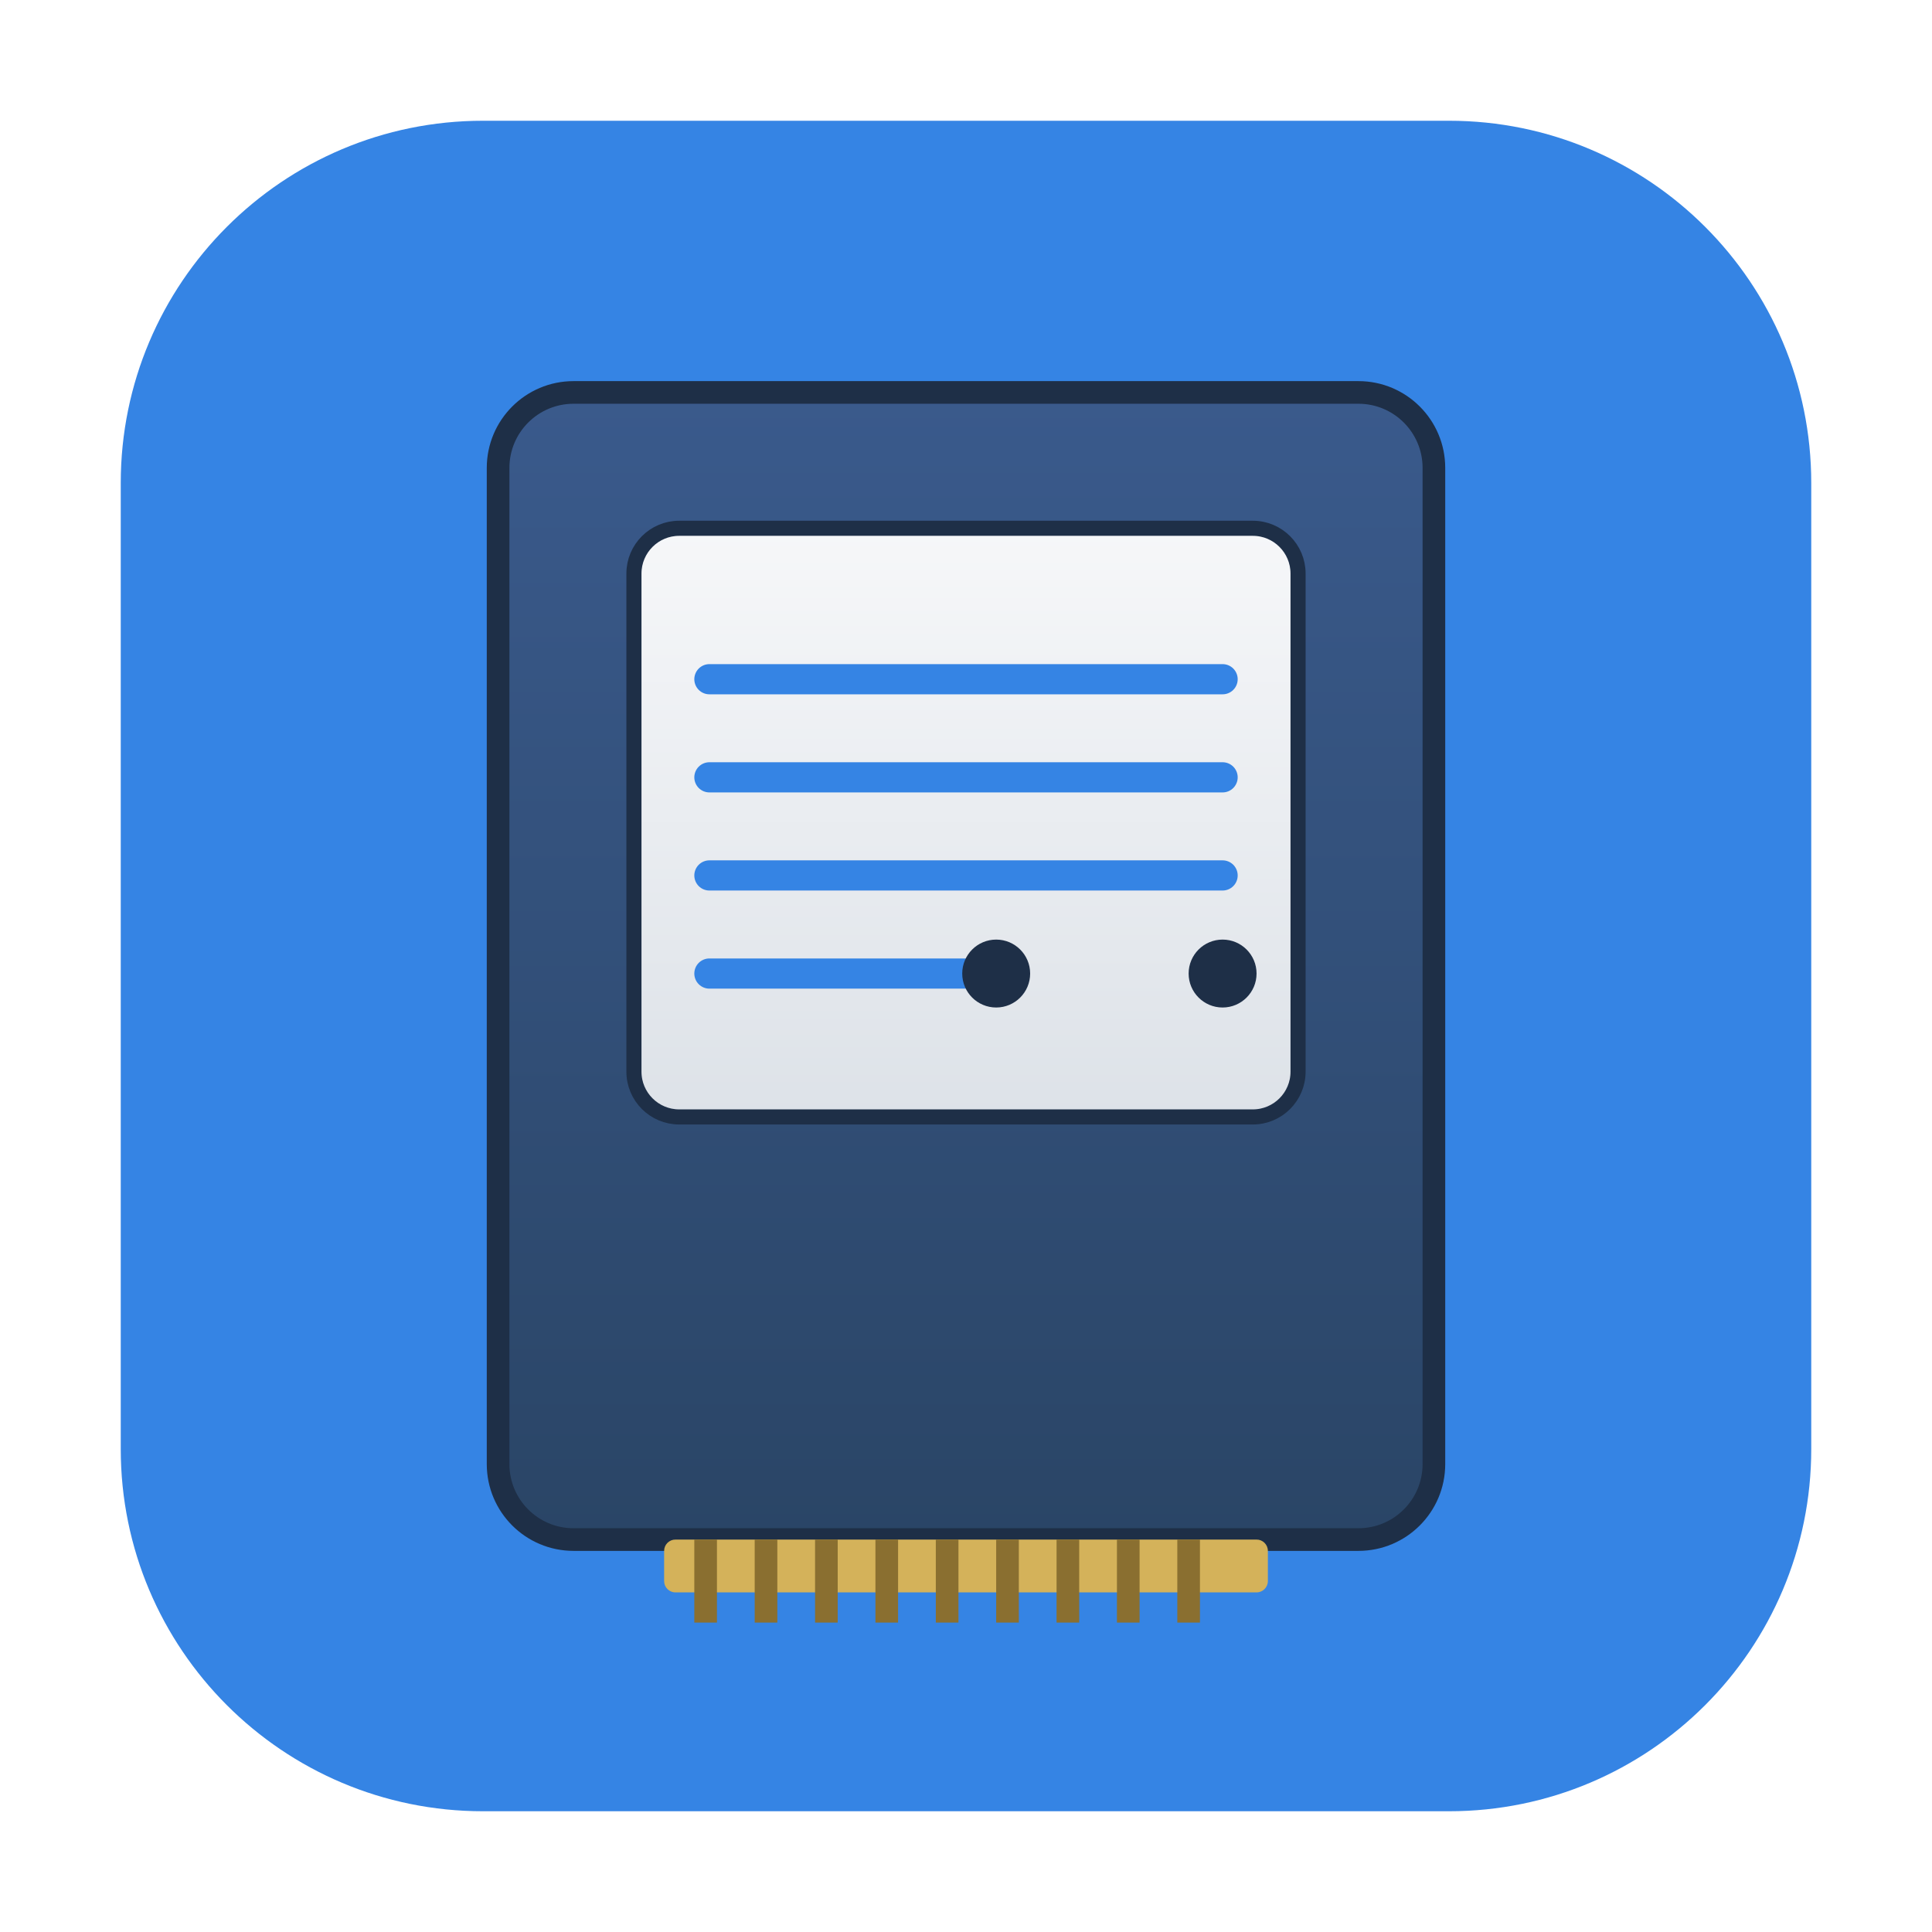
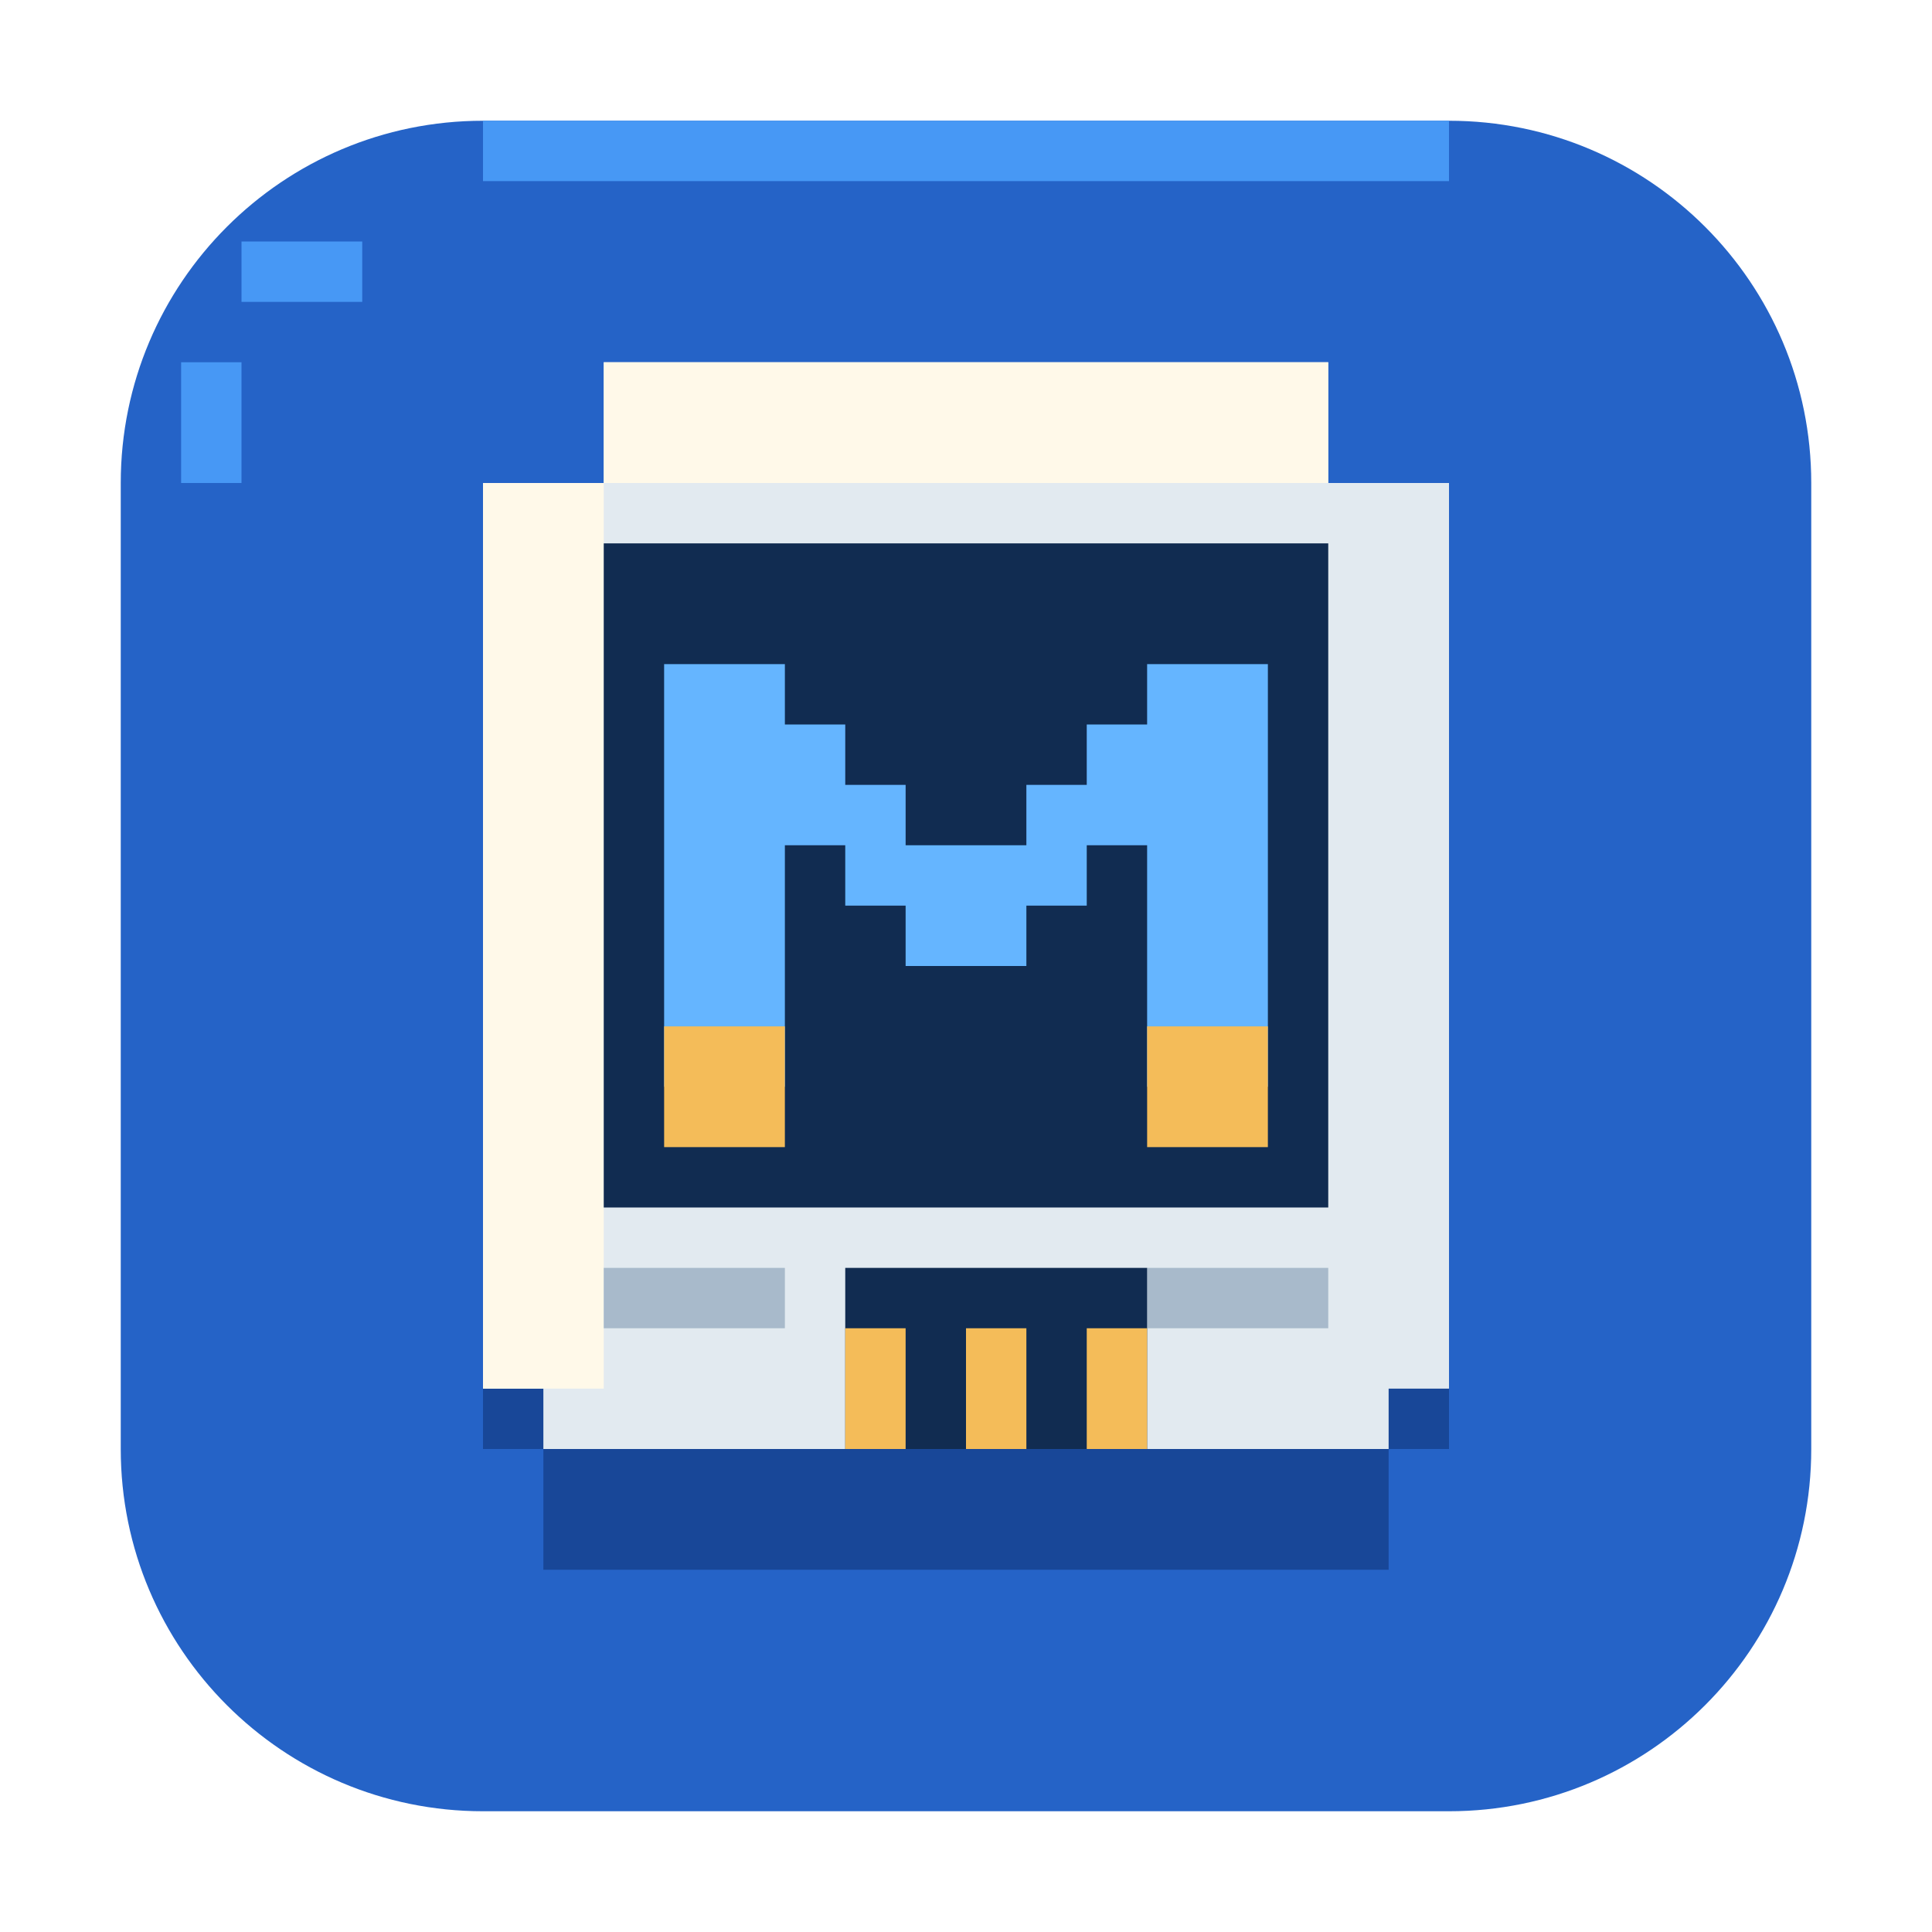
- <svg xmlns="http://www.w3.org/2000/svg" viewBox="0 0 512 512" role="img" aria-label="mapperbus">
-   <defs>
-     <linearGradient id="cart" x1="0" y1="0" x2="0" y2="1">
-       <stop offset="0" stop-color="#3a5a8c" />
-       <stop offset="1" stop-color="#2a4566" />
-     </linearGradient>
-     <linearGradient id="label" x1="0" y1="0" x2="0" y2="1">
-       <stop offset="0" stop-color="#f6f7f9" />
-       <stop offset="1" stop-color="#dde2e8" />
-     </linearGradient>
-   </defs>
-   <rect x="32" y="32" width="448" height="448" rx="96" ry="96" fill="#3584e4" />
-   <rect x="132" y="104" width="248" height="304" rx="20" ry="20" fill="url(#cart)" stroke="#1e2f47" stroke-width="6" />
-   <rect x="168" y="140" width="176" height="156" rx="12" ry="12" fill="url(#label)" stroke="#1e2f47" stroke-width="4" />
-   <g stroke="#3584e4" stroke-width="8" stroke-linecap="round" fill="none">
-     <path d="M188 180 H324" />
-     <path d="M188 206 H324" />
-     <path d="M188 232 H324" />
-     <path d="M188 258 H264" />
-   </g>
-   <circle cx="264" cy="258" r="9" fill="#1e2f47" />
-   <circle cx="324" cy="258" r="9" fill="#1e2f47" />
-   <g fill="#d4b25a">
-     <rect x="176" y="408" width="160" height="14" rx="3" />
-   </g>
-   <g fill="#8a6f30">
-     <rect x="184" y="408" width="6" height="22" />
-     <rect x="200" y="408" width="6" height="22" />
-     <rect x="216" y="408" width="6" height="22" />
-     <rect x="232" y="408" width="6" height="22" />
-     <rect x="248" y="408" width="6" height="22" />
-     <rect x="264" y="408" width="6" height="22" />
-     <rect x="280" y="408" width="6" height="22" />
-     <rect x="296" y="408" width="6" height="22" />
-     <rect x="312" y="408" width="6" height="22" />
+ <svg xmlns="http://www.w3.org/2000/svg" width="512" height="512" viewBox="0 0 512 512" role="img" aria-labelledby="title desc">
+   <rect x="32" y="32" width="448" height="448" rx="96" fill="#2563c7" />
+   <path d="M128 32h256v16H128zM64 64h32v16H64zM48 96h16v32H48z" fill="#4798f5" />
+   <g transform="scale(16)">
+     <path d="M10 8h12v2h2v14h-1v2H9v-2H8V10h2z" fill="#184798" />
+     <path d="M10 6h12v2h2v15h-1v1H9v-1H8V8h2z" fill="#e2eaf0" />
+     <path d="M10 6h12v2H10zM8 8h2v15H8z" fill="#fff9e9" />
+     <path d="M10 9h12v11H10z" fill="#112c51" />
+     <path d="M11 18v-7h2v1h1v1h1v1h2v-1h1v-1h1v-1h2v7h-2v-4h-1v1h-1v1h-2v-1h-1v-1h-1v4z" fill="#65b5ff" />
+     <path d="M11 17h2v2h-2zm8 0h2v2h-2z" fill="#f4bc59" />
+     <path id="detail" d="M10 21h3v1h-3zm9 0h3v1h-3z" fill="#a8bacb" />
+     <path d="M14 21h5v3h-5z" fill="#112c51" />
+     <path d="M14 22h1v2h-1zm2 0h1v2h-1zm2 0h1v2h-1z" fill="#f4bc59" />
  </g>
</svg>
